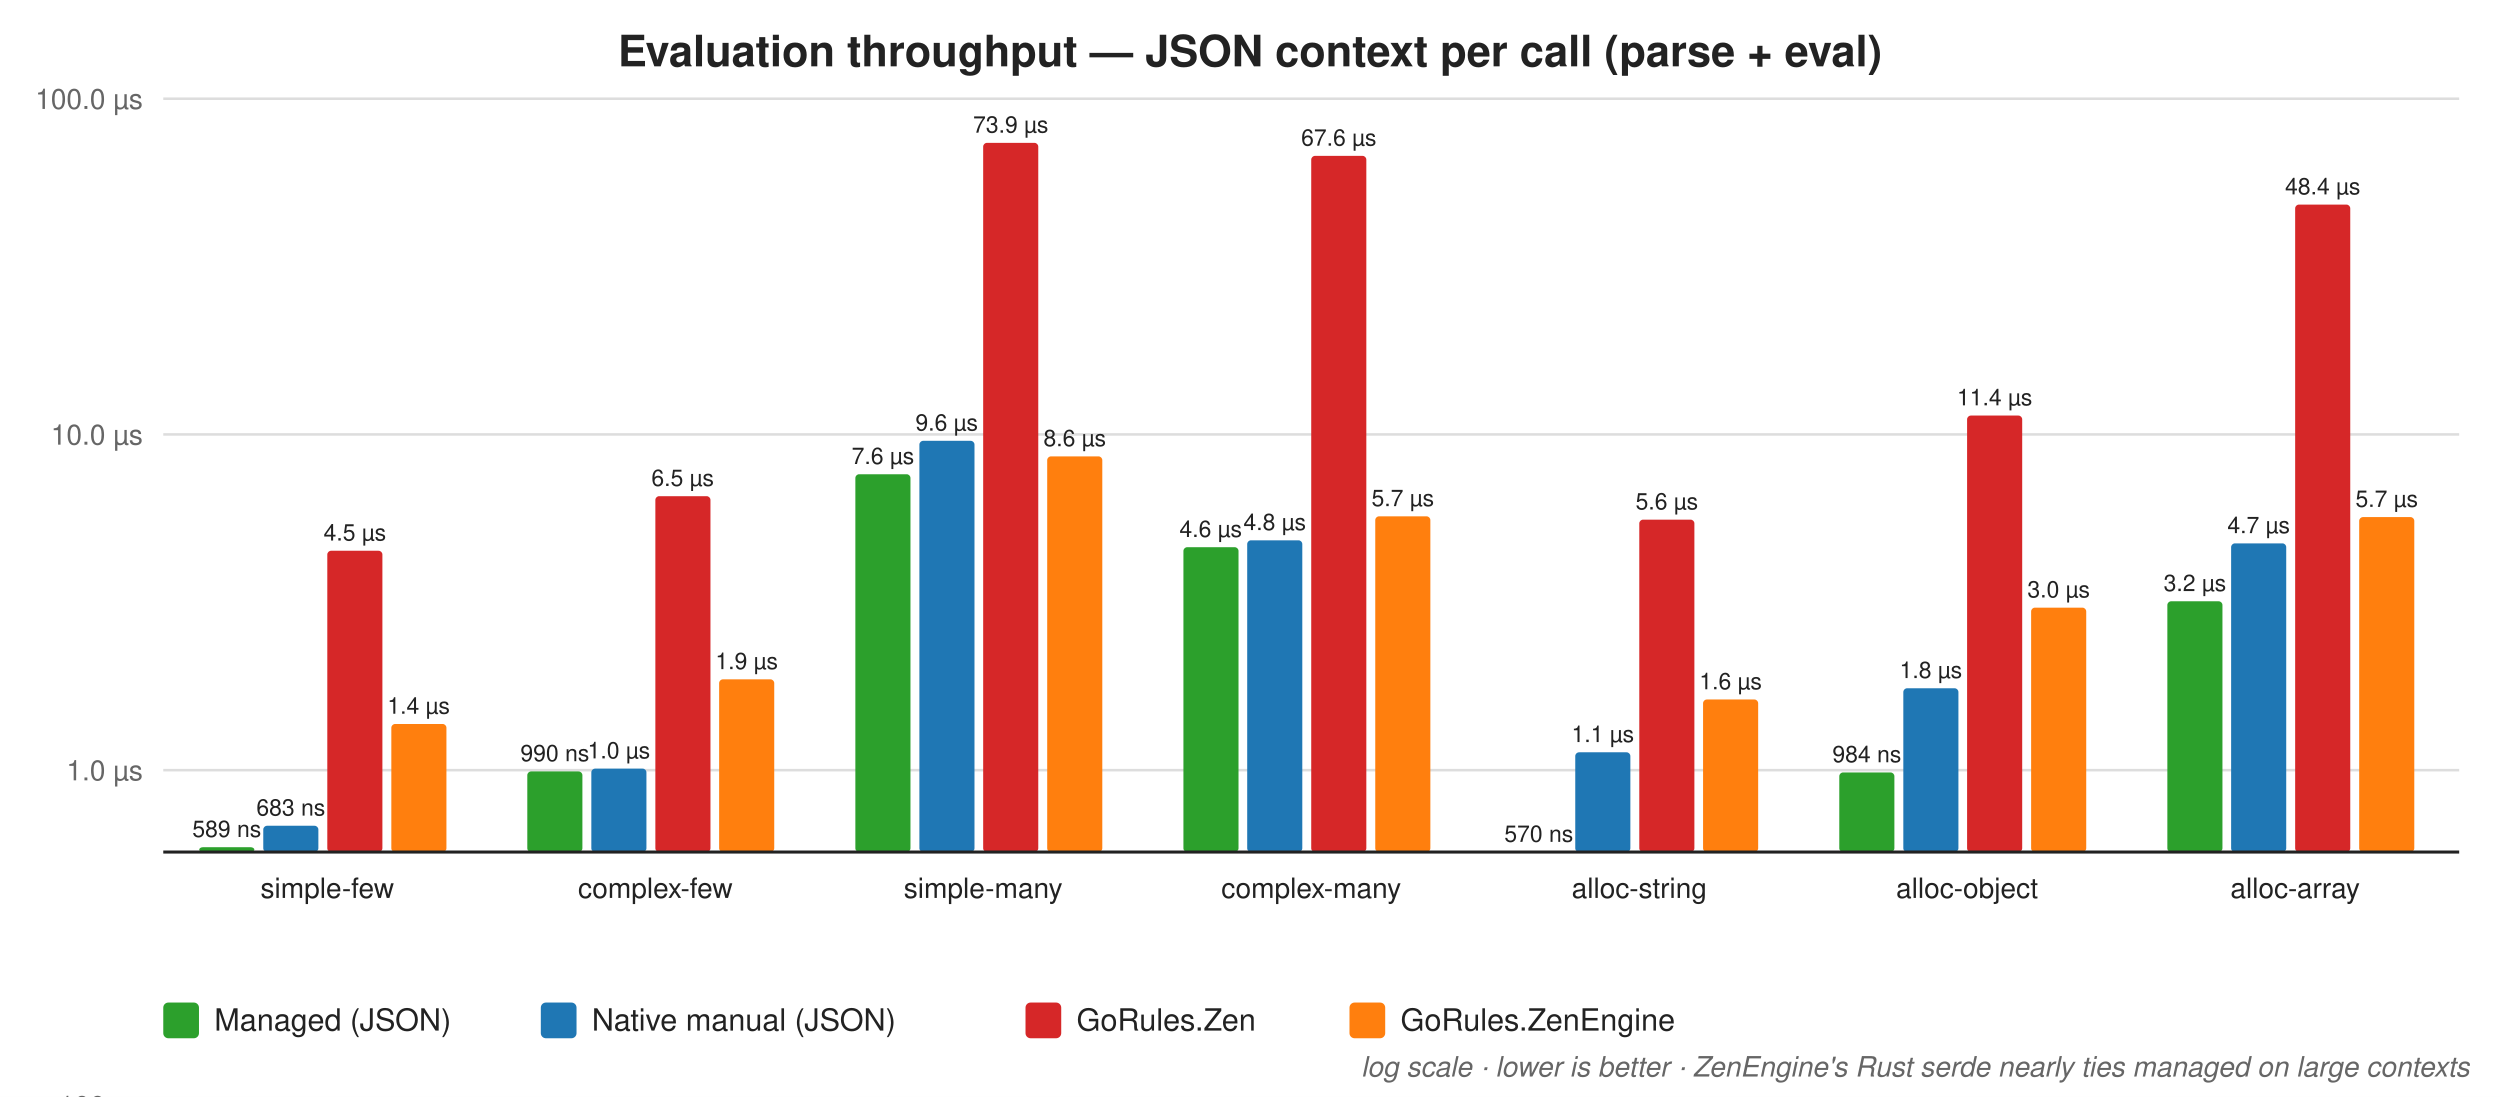
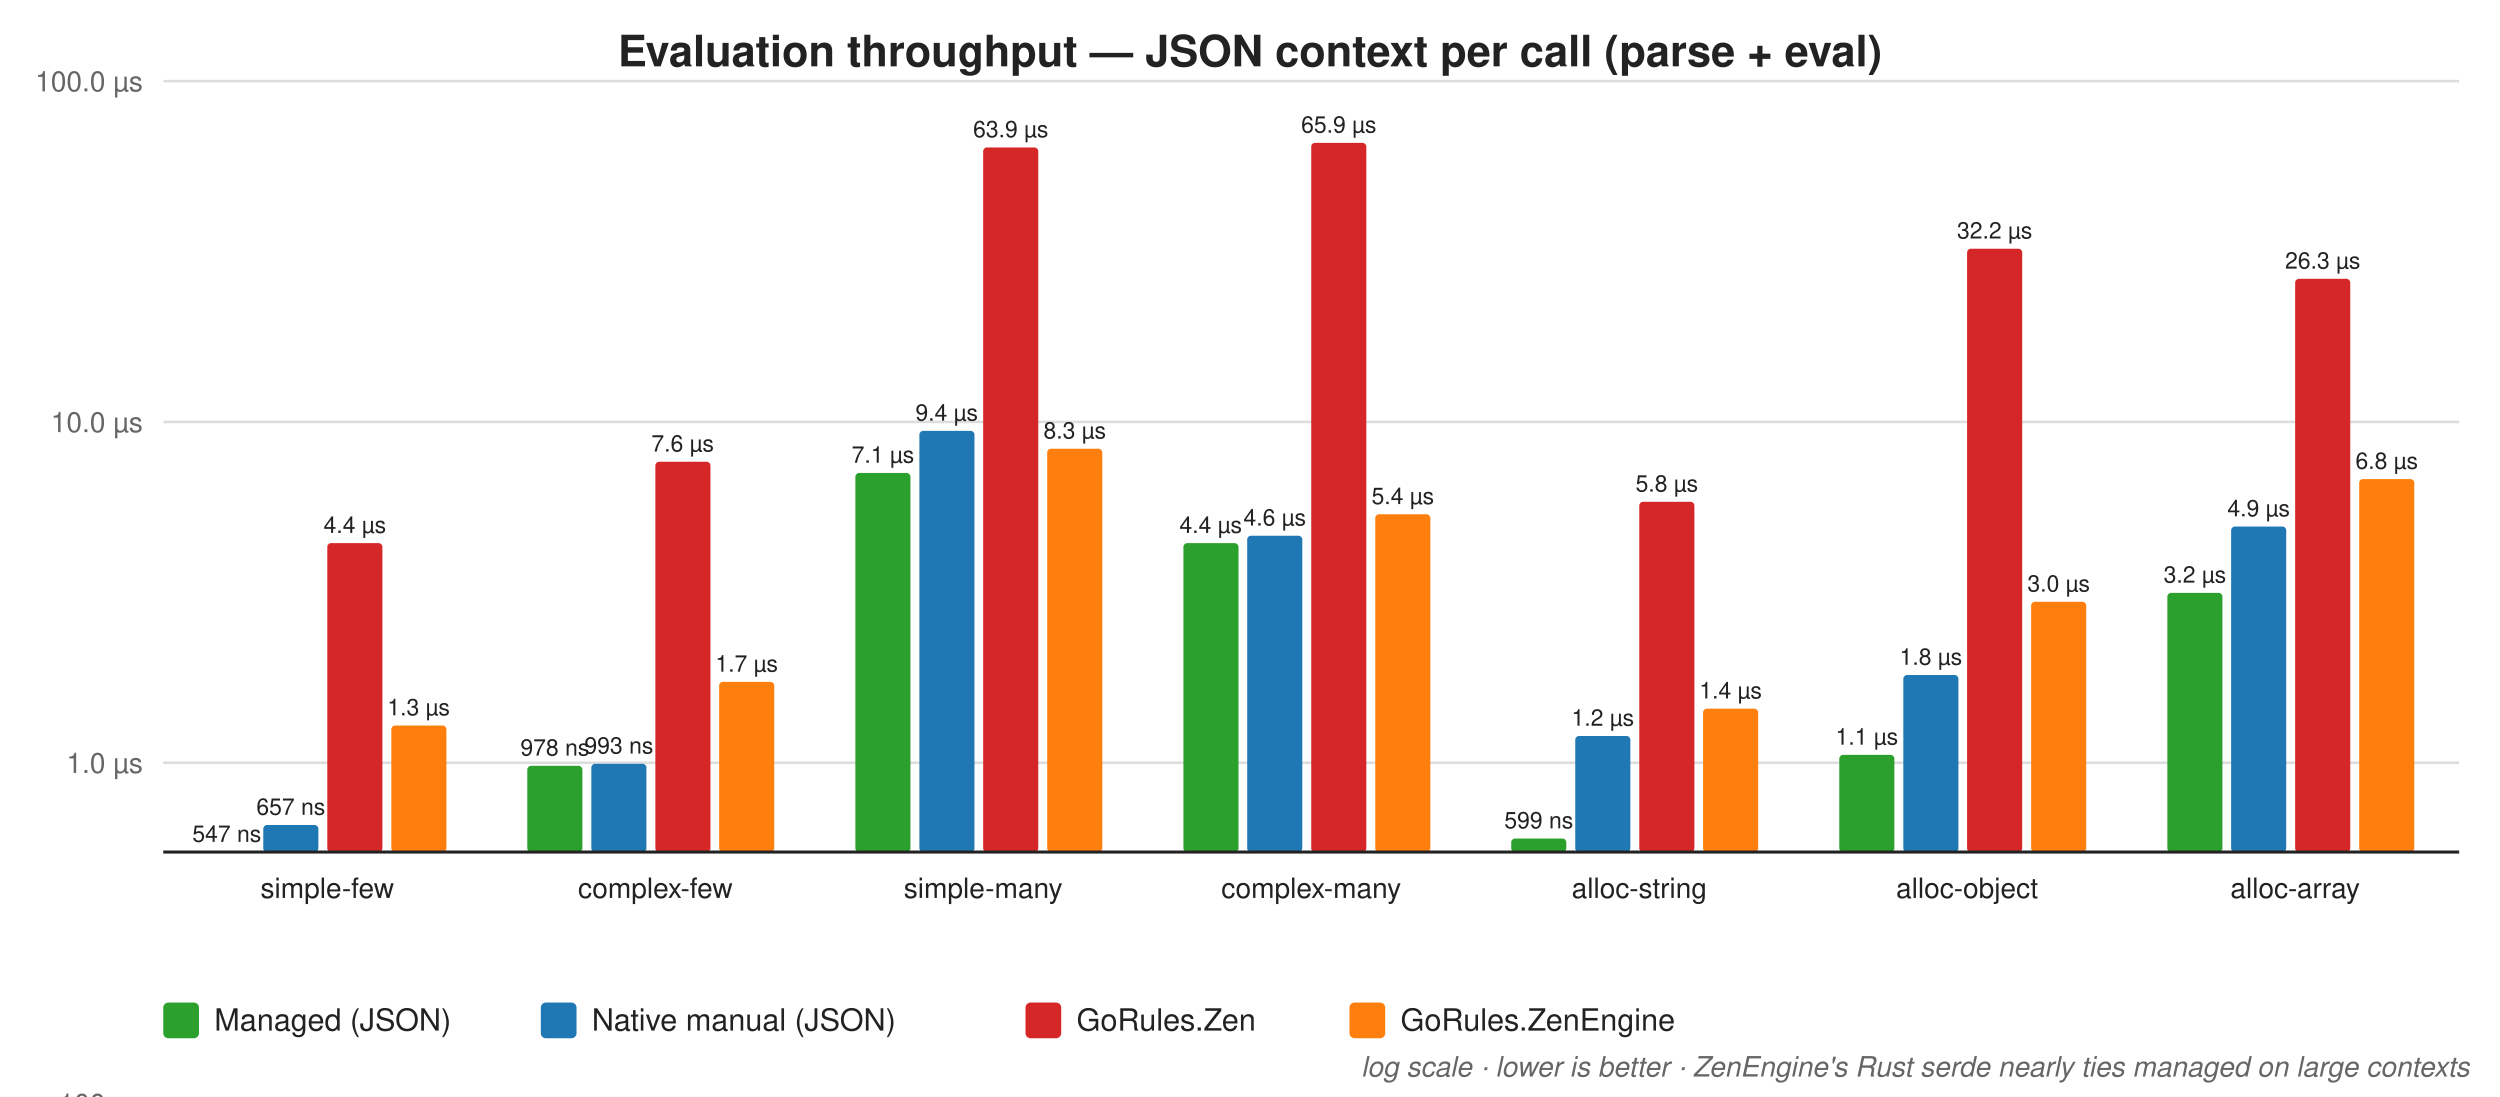
<svg xmlns="http://www.w3.org/2000/svg" width="980" height="430" viewBox="0 0 980 430" font-family="Segoe UI,Helvetica,Arial,sans-serif">
  <rect width="980" height="430" fill="#ffffff" />
  <text x="490" y="26" text-anchor="middle" font-size="17" font-weight="600" fill="#222222">Evaluation throughput — JSON context per call (parse + eval)</text>
-   <line x1="64" y1="433.5" x2="964" y2="433.5" stroke="#dddddd" stroke-width="1" />
-   <text x="56" y="437.5" text-anchor="end" font-size="11" fill="#666666">100 ns</text>
-   <line x1="64" y1="301.9" x2="964" y2="301.9" stroke="#dddddd" stroke-width="1" />
-   <text x="56" y="305.9" text-anchor="end" font-size="11" fill="#666666">1.0 µs</text>
-   <line x1="64" y1="170.3" x2="964" y2="170.3" stroke="#dddddd" stroke-width="1" />
-   <text x="56" y="174.3" text-anchor="end" font-size="11" fill="#666666">10.0 µs</text>
-   <line x1="64" y1="38.7" x2="964" y2="38.7" stroke="#dddddd" stroke-width="1" />
-   <text x="56" y="42.7" text-anchor="end" font-size="11" fill="#666666">100.0 µs</text>
-   <rect x="78.1" y="332.1" width="21.6" height="1.9" fill="#2ca02c" rx="1.5" />
-   <text x="88.9" y="328.1" text-anchor="middle" font-size="9" fill="#222222">589 ns</text>
-   <rect x="103.2" y="323.7" width="21.6" height="10.3" fill="#1f77b4" rx="1.5" />
-   <text x="114.0" y="319.7" text-anchor="middle" font-size="9" fill="#222222">683 ns</text>
-   <rect x="128.3" y="215.9" width="21.6" height="118.1" fill="#d62728" rx="1.5" />
-   <text x="139.1" y="211.9" text-anchor="middle" font-size="9" fill="#222222">4.5 µs</text>
-   <rect x="153.4" y="283.8" width="21.6" height="50.2" fill="#ff7f0e" rx="1.5" />
-   <text x="164.1" y="279.8" text-anchor="middle" font-size="9" fill="#222222">1.4 µs</text>
+   <line x1="64" y1="432.6" x2="964" y2="432.6" stroke="#dddddd" stroke-width="1" />
+   <text x="56" y="436.6" text-anchor="end" font-size="11" fill="#666666">100 ns</text>
+   <line x1="64" y1="299.0" x2="964" y2="299.0" stroke="#dddddd" stroke-width="1" />
+   <text x="56" y="303.0" text-anchor="end" font-size="11" fill="#666666">1.0 µs</text>
+   <line x1="64" y1="165.4" x2="964" y2="165.4" stroke="#dddddd" stroke-width="1" />
+   <text x="56" y="169.4" text-anchor="end" font-size="11" fill="#666666">10.0 µs</text>
+   <line x1="64" y1="31.8" x2="964" y2="31.8" stroke="#dddddd" stroke-width="1" />
+   <text x="56" y="35.8" text-anchor="end" font-size="11" fill="#666666">100.0 µs</text>
+   <rect x="78.1" y="334.0" width="21.6" height="0.0" fill="#2ca02c" rx="1.5" />
+   <text x="88.9" y="330.0" text-anchor="middle" font-size="9" fill="#222222">547 ns</text>
+   <rect x="103.2" y="323.4" width="21.6" height="10.6" fill="#1f77b4" rx="1.5" />
+   <text x="114.0" y="319.4" text-anchor="middle" font-size="9" fill="#222222">657 ns</text>
+   <rect x="128.3" y="212.9" width="21.6" height="121.1" fill="#d62728" rx="1.5" />
+   <text x="139.1" y="208.9" text-anchor="middle" font-size="9" fill="#222222">4.4 µs</text>
+   <rect x="153.4" y="284.4" width="21.6" height="49.6" fill="#ff7f0e" rx="1.5" />
+   <text x="164.1" y="280.4" text-anchor="middle" font-size="9" fill="#222222">1.3 µs</text>
  <text x="128.3" y="352.0" text-anchor="middle" font-size="11" fill="#222222">simple-few</text>
-   <rect x="206.7" y="302.4" width="21.6" height="31.6" fill="#2ca02c" rx="1.5" />
-   <text x="217.5" y="298.4" text-anchor="middle" font-size="9" fill="#222222">990 ns</text>
-   <rect x="231.8" y="301.3" width="21.6" height="32.7" fill="#1f77b4" rx="1.5" />
-   <text x="242.6" y="297.3" text-anchor="middle" font-size="9" fill="#222222">1.0 µs</text>
-   <rect x="256.9" y="194.5" width="21.6" height="139.5" fill="#d62728" rx="1.5" />
-   <text x="267.6" y="190.5" text-anchor="middle" font-size="9" fill="#222222">6.5 µs</text>
-   <rect x="281.9" y="266.3" width="21.6" height="67.7" fill="#ff7f0e" rx="1.5" />
-   <text x="292.7" y="262.3" text-anchor="middle" font-size="9" fill="#222222">1.9 µs</text>
+   <rect x="206.7" y="300.2" width="21.6" height="33.8" fill="#2ca02c" rx="1.5" />
+   <text x="217.5" y="296.2" text-anchor="middle" font-size="9" fill="#222222">978 ns</text>
+   <rect x="231.8" y="299.4" width="21.6" height="34.6" fill="#1f77b4" rx="1.5" />
+   <text x="242.6" y="295.4" text-anchor="middle" font-size="9" fill="#222222">993 ns</text>
+   <rect x="256.9" y="181.0" width="21.6" height="153.0" fill="#d62728" rx="1.5" />
+   <text x="267.6" y="177.0" text-anchor="middle" font-size="9" fill="#222222">7.6 µs</text>
+   <rect x="281.9" y="267.3" width="21.6" height="66.7" fill="#ff7f0e" rx="1.5" />
+   <text x="292.7" y="263.3" text-anchor="middle" font-size="9" fill="#222222">1.7 µs</text>
  <text x="256.9" y="352.0" text-anchor="middle" font-size="11" fill="#222222">complex-few</text>
-   <rect x="335.3" y="185.9" width="21.6" height="148.1" fill="#2ca02c" rx="1.5" />
-   <text x="346.1" y="181.9" text-anchor="middle" font-size="9" fill="#222222">7.6 µs</text>
-   <rect x="360.4" y="172.8" width="21.6" height="161.2" fill="#1f77b4" rx="1.5" />
-   <text x="371.1" y="168.8" text-anchor="middle" font-size="9" fill="#222222">9.6 µs</text>
-   <rect x="385.4" y="56.0" width="21.6" height="278.0" fill="#d62728" rx="1.5" />
-   <text x="396.2" y="52.0" text-anchor="middle" font-size="9" fill="#222222">73.9 µs</text>
-   <rect x="410.5" y="178.9" width="21.6" height="155.1" fill="#ff7f0e" rx="1.5" />
-   <text x="421.3" y="174.9" text-anchor="middle" font-size="9" fill="#222222">8.6 µs</text>
+   <rect x="335.3" y="185.4" width="21.6" height="148.6" fill="#2ca02c" rx="1.5" />
+   <text x="346.1" y="181.4" text-anchor="middle" font-size="9" fill="#222222">7.1 µs</text>
+   <rect x="360.4" y="168.9" width="21.6" height="165.1" fill="#1f77b4" rx="1.5" />
+   <text x="371.1" y="164.9" text-anchor="middle" font-size="9" fill="#222222">9.4 µs</text>
+   <rect x="385.4" y="57.8" width="21.6" height="276.2" fill="#d62728" rx="1.5" />
+   <text x="396.2" y="53.8" text-anchor="middle" font-size="9" fill="#222222">63.9 µs</text>
+   <rect x="410.5" y="175.9" width="21.6" height="158.1" fill="#ff7f0e" rx="1.5" />
+   <text x="421.3" y="171.9" text-anchor="middle" font-size="9" fill="#222222">8.3 µs</text>
  <text x="385.4" y="352.0" text-anchor="middle" font-size="11" fill="#222222">simple-many</text>
-   <rect x="463.9" y="214.5" width="21.6" height="119.5" fill="#2ca02c" rx="1.5" />
-   <text x="474.6" y="210.5" text-anchor="middle" font-size="9" fill="#222222">4.6 µs</text>
-   <rect x="488.9" y="211.8" width="21.6" height="122.2" fill="#1f77b4" rx="1.5" />
-   <text x="499.7" y="207.8" text-anchor="middle" font-size="9" fill="#222222">4.8 µs</text>
-   <rect x="514.0" y="61.1" width="21.6" height="272.9" fill="#d62728" rx="1.5" />
-   <text x="524.8" y="57.1" text-anchor="middle" font-size="9" fill="#222222">67.6 µs</text>
-   <rect x="539.1" y="202.4" width="21.6" height="131.6" fill="#ff7f0e" rx="1.5" />
-   <text x="549.9" y="198.4" text-anchor="middle" font-size="9" fill="#222222">5.7 µs</text>
+   <rect x="463.9" y="212.9" width="21.6" height="121.1" fill="#2ca02c" rx="1.5" />
+   <text x="474.6" y="208.9" text-anchor="middle" font-size="9" fill="#222222">4.4 µs</text>
+   <rect x="488.9" y="210.0" width="21.6" height="124.0" fill="#1f77b4" rx="1.5" />
+   <text x="499.7" y="206.0" text-anchor="middle" font-size="9" fill="#222222">4.6 µs</text>
+   <rect x="514.0" y="56.0" width="21.6" height="278.0" fill="#d62728" rx="1.5" />
+   <text x="524.8" y="52.0" text-anchor="middle" font-size="9" fill="#222222">65.9 µs</text>
+   <rect x="539.1" y="201.6" width="21.6" height="132.4" fill="#ff7f0e" rx="1.5" />
+   <text x="549.9" y="197.6" text-anchor="middle" font-size="9" fill="#222222">5.4 µs</text>
  <text x="514.0" y="352.0" text-anchor="middle" font-size="11" fill="#222222">complex-many</text>
-   <rect x="592.4" y="334.0" width="21.6" height="0.0" fill="#2ca02c" rx="1.5" />
-   <text x="603.2" y="330.0" text-anchor="middle" font-size="9" fill="#222222">570 ns</text>
-   <rect x="617.5" y="294.9" width="21.6" height="39.1" fill="#1f77b4" rx="1.5" />
-   <text x="628.3" y="290.9" text-anchor="middle" font-size="9" fill="#222222">1.1 µs</text>
-   <rect x="642.6" y="203.7" width="21.6" height="130.3" fill="#d62728" rx="1.5" />
-   <text x="653.4" y="199.7" text-anchor="middle" font-size="9" fill="#222222">5.6 µs</text>
-   <rect x="667.6" y="274.2" width="21.6" height="59.8" fill="#ff7f0e" rx="1.5" />
-   <text x="678.4" y="270.2" text-anchor="middle" font-size="9" fill="#222222">1.6 µs</text>
+   <rect x="592.4" y="328.7" width="21.6" height="5.3" fill="#2ca02c" rx="1.5" />
+   <text x="603.2" y="324.7" text-anchor="middle" font-size="9" fill="#222222">599 ns</text>
+   <rect x="617.5" y="288.5" width="21.6" height="45.5" fill="#1f77b4" rx="1.5" />
+   <text x="628.3" y="284.5" text-anchor="middle" font-size="9" fill="#222222">1.2 µs</text>
+   <rect x="642.6" y="196.7" width="21.6" height="137.3" fill="#d62728" rx="1.5" />
+   <text x="653.4" y="192.7" text-anchor="middle" font-size="9" fill="#222222">5.8 µs</text>
+   <rect x="667.6" y="277.8" width="21.6" height="56.2" fill="#ff7f0e" rx="1.5" />
+   <text x="678.4" y="273.8" text-anchor="middle" font-size="9" fill="#222222">1.4 µs</text>
  <text x="642.6" y="352.0" text-anchor="middle" font-size="11" fill="#222222">alloc-string</text>
-   <rect x="721.0" y="302.8" width="21.6" height="31.2" fill="#2ca02c" rx="1.5" />
-   <text x="731.8" y="298.8" text-anchor="middle" font-size="9" fill="#222222">984 ns</text>
-   <rect x="746.1" y="269.8" width="21.6" height="64.2" fill="#1f77b4" rx="1.5" />
-   <text x="756.9" y="265.8" text-anchor="middle" font-size="9" fill="#222222">1.8 µs</text>
-   <rect x="771.1" y="162.9" width="21.6" height="171.1" fill="#d62728" rx="1.5" />
-   <text x="781.9" y="158.9" text-anchor="middle" font-size="9" fill="#222222">11.4 µs</text>
-   <rect x="796.2" y="238.2" width="21.6" height="95.8" fill="#ff7f0e" rx="1.5" />
-   <text x="807.0" y="234.2" text-anchor="middle" font-size="9" fill="#222222">3.0 µs</text>
+   <rect x="721.0" y="295.9" width="21.6" height="38.1" fill="#2ca02c" rx="1.5" />
+   <text x="731.8" y="291.9" text-anchor="middle" font-size="9" fill="#222222">1.1 µs</text>
+   <rect x="746.1" y="264.6" width="21.6" height="69.4" fill="#1f77b4" rx="1.5" />
+   <text x="756.9" y="260.6" text-anchor="middle" font-size="9" fill="#222222">1.8 µs</text>
+   <rect x="771.1" y="97.5" width="21.6" height="236.5" fill="#d62728" rx="1.5" />
+   <text x="781.9" y="93.5" text-anchor="middle" font-size="9" fill="#222222">32.2 µs</text>
+   <rect x="796.2" y="235.9" width="21.6" height="98.1" fill="#ff7f0e" rx="1.5" />
+   <text x="807.0" y="231.9" text-anchor="middle" font-size="9" fill="#222222">3.0 µs</text>
  <text x="771.1" y="352.0" text-anchor="middle" font-size="11" fill="#222222">alloc-object</text>
-   <rect x="849.6" y="235.7" width="21.6" height="98.3" fill="#2ca02c" rx="1.5" />
-   <text x="860.4" y="231.7" text-anchor="middle" font-size="9" fill="#222222">3.2 µs</text>
-   <rect x="874.6" y="213.0" width="21.6" height="121.0" fill="#1f77b4" rx="1.5" />
-   <text x="885.4" y="209.0" text-anchor="middle" font-size="9" fill="#222222">4.7 µs</text>
-   <rect x="899.7" y="80.2" width="21.6" height="253.8" fill="#d62728" rx="1.5" />
-   <text x="910.5" y="76.2" text-anchor="middle" font-size="9" fill="#222222">48.4 µs</text>
-   <rect x="924.8" y="202.7" width="21.6" height="131.3" fill="#ff7f0e" rx="1.5" />
-   <text x="935.6" y="198.7" text-anchor="middle" font-size="9" fill="#222222">5.7 µs</text>
+   <rect x="849.6" y="232.4" width="21.6" height="101.6" fill="#2ca02c" rx="1.5" />
+   <text x="860.4" y="228.4" text-anchor="middle" font-size="9" fill="#222222">3.2 µs</text>
+   <rect x="874.6" y="206.4" width="21.6" height="127.6" fill="#1f77b4" rx="1.5" />
+   <text x="885.4" y="202.4" text-anchor="middle" font-size="9" fill="#222222">4.9 µs</text>
+   <rect x="899.7" y="109.3" width="21.6" height="224.7" fill="#d62728" rx="1.5" />
+   <text x="910.5" y="105.3" text-anchor="middle" font-size="9" fill="#222222">26.3 µs</text>
+   <rect x="924.8" y="187.8" width="21.6" height="146.2" fill="#ff7f0e" rx="1.5" />
+   <text x="935.6" y="183.8" text-anchor="middle" font-size="9" fill="#222222">6.8 µs</text>
  <text x="899.7" y="352.0" text-anchor="middle" font-size="11" fill="#222222">alloc-array</text>
  <line x1="64" y1="334" x2="964" y2="334" stroke="#222222" stroke-width="1.2" />
  <rect x="64" y="393" width="14" height="14" fill="#2ca02c" rx="2" />
  <text x="84" y="404" font-size="12" fill="#222222">Managed (JSON)</text>
  <rect x="212" y="393" width="14" height="14" fill="#1f77b4" rx="2" />
  <text x="232" y="404" font-size="12" fill="#222222">Native manual (JSON)</text>
  <rect x="402" y="393" width="14" height="14" fill="#d62728" rx="2" />
  <text x="422" y="404" font-size="12" fill="#222222">GoRules.Zen</text>
  <rect x="529" y="393" width="14" height="14" fill="#ff7f0e" rx="2" />
  <text x="549" y="404" font-size="12" fill="#222222">GoRules.ZenEngine</text>
  <text x="968" y="422" text-anchor="end" font-size="11" font-style="italic" fill="#666666">log scale · lower is better · ZenEngine's Rust serde nearly ties managed on large contexts</text>
</svg>
